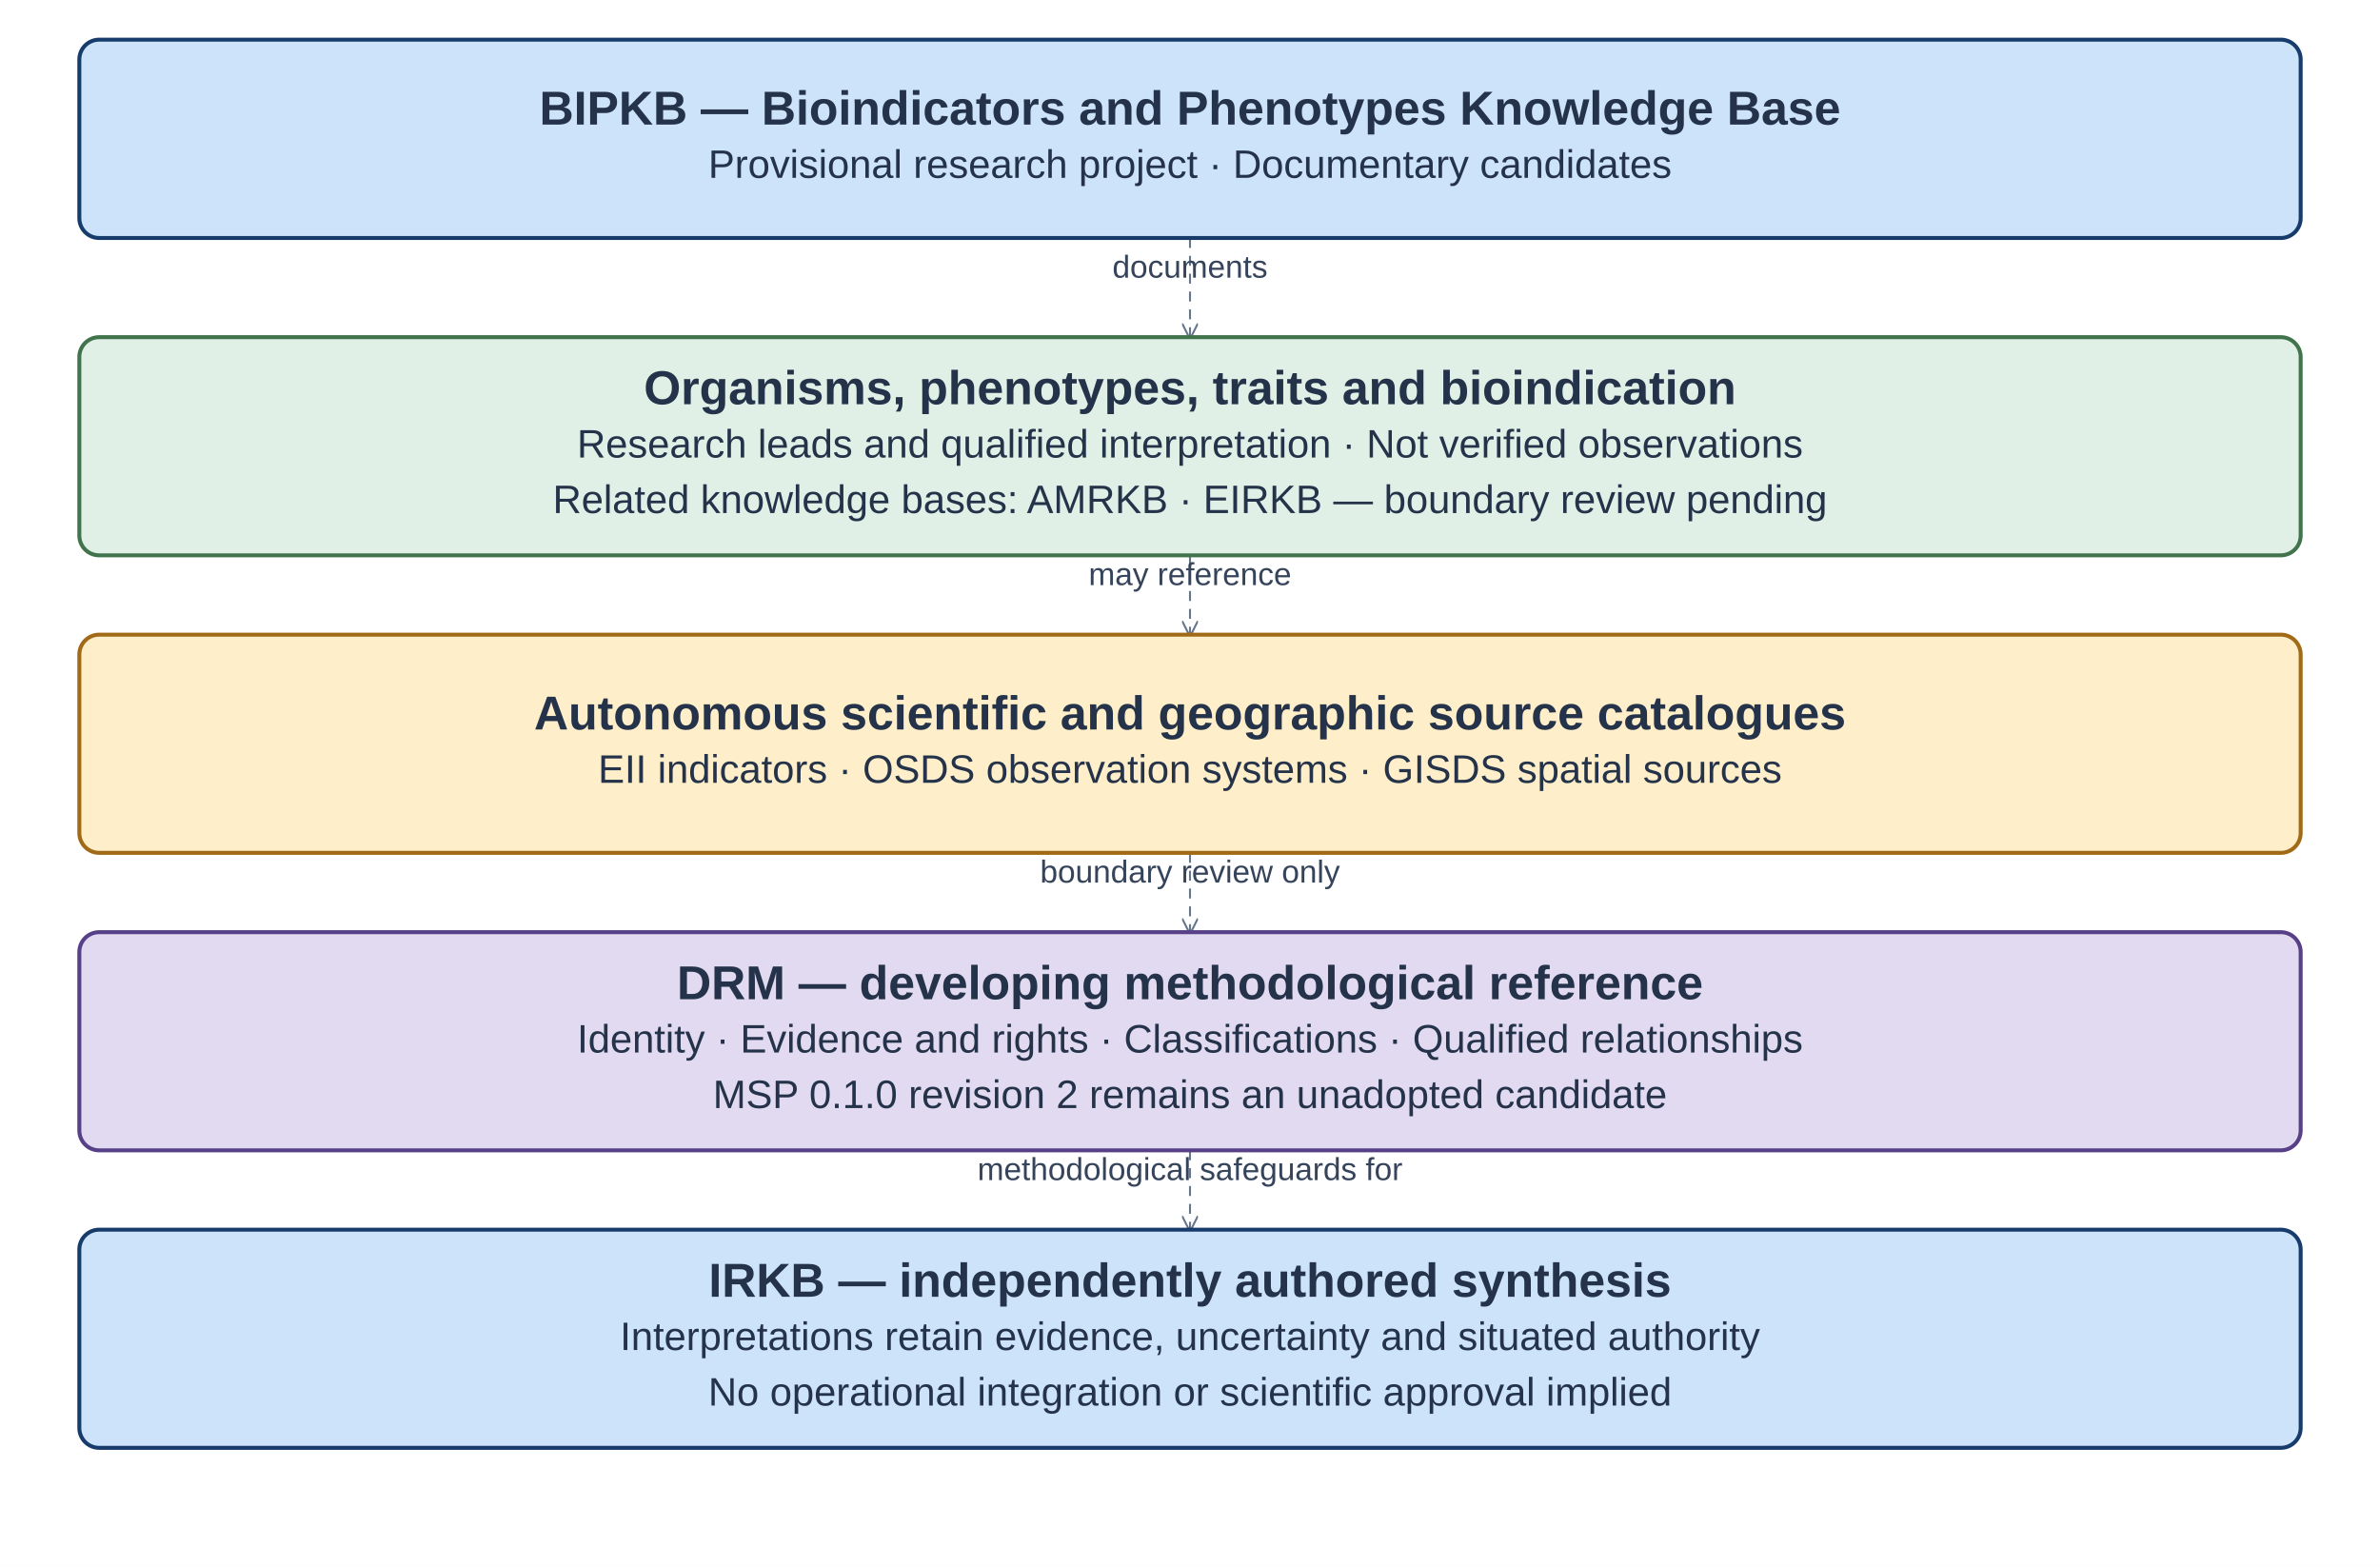
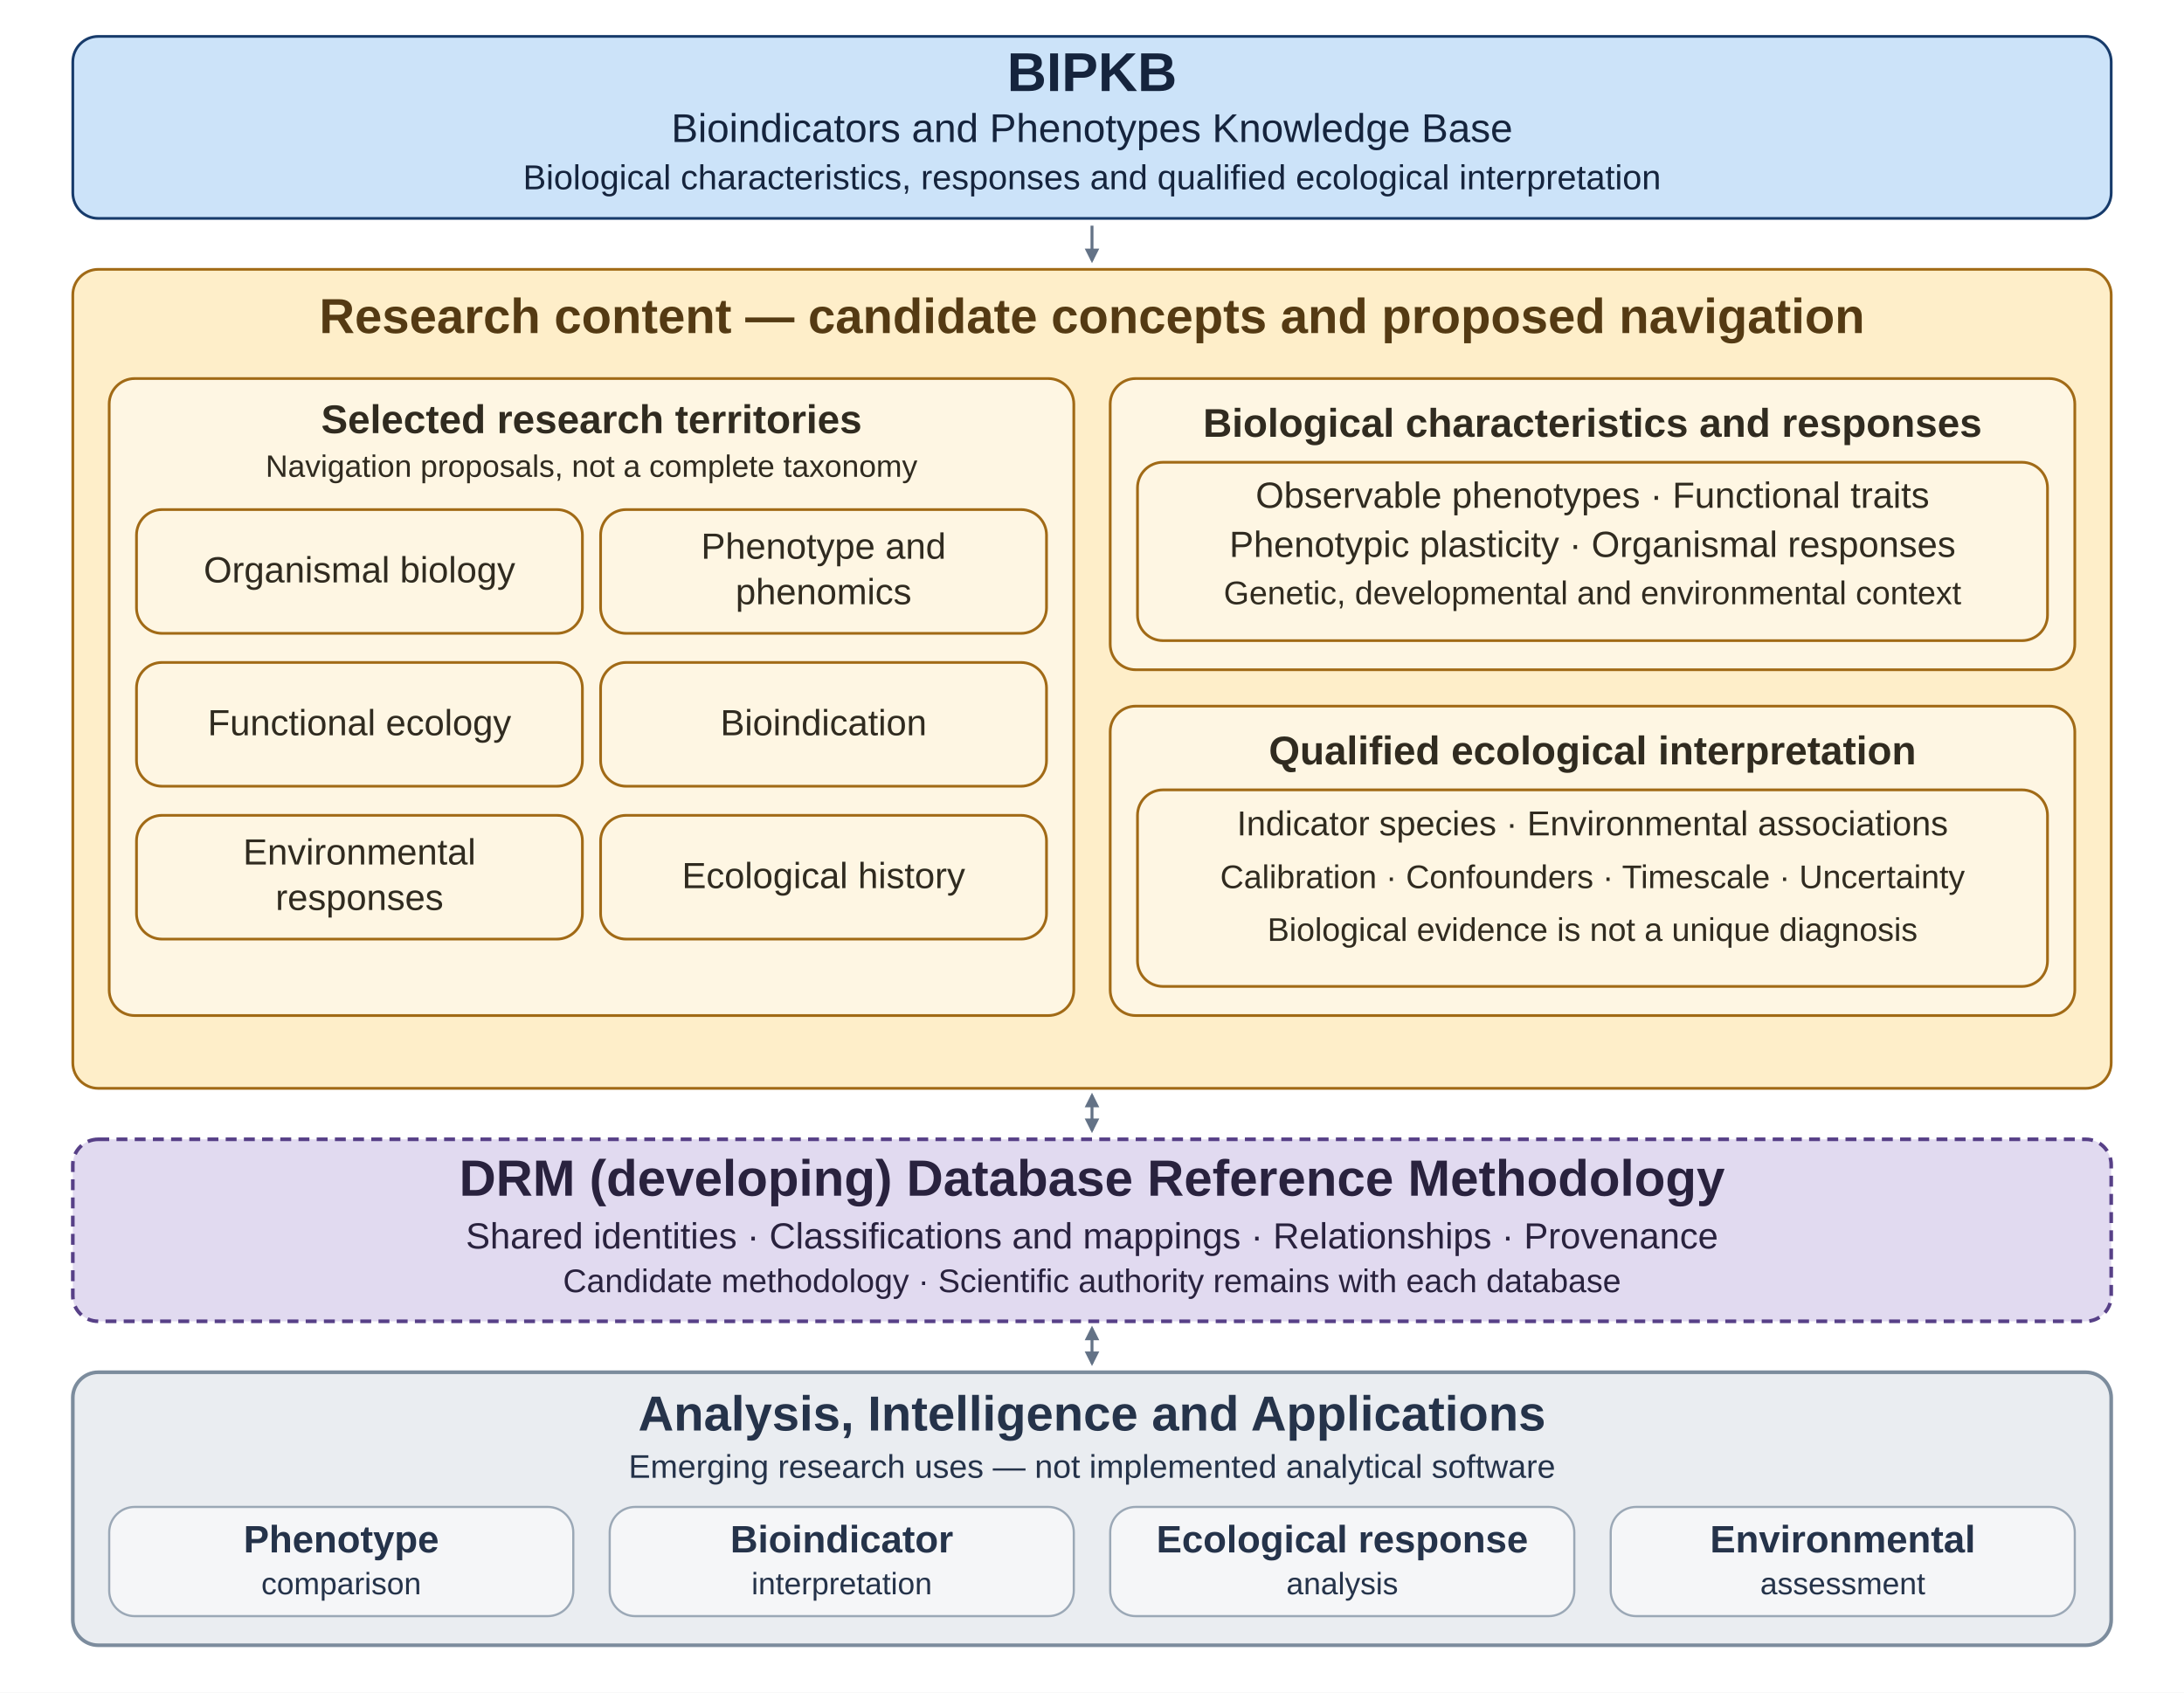
- <svg xmlns="http://www.w3.org/2000/svg" width="1200" height="790" viewBox="0 0 1200 790" role="img" aria-labelledby="title desc">
+ <svg xmlns="http://www.w3.org/2000/svg" width="1200" height="930" viewBox="0 0 1200 930" role="img" aria-labelledby="title desc">
  <defs>
-     <marker id="arrow" markerWidth="8" markerHeight="8" refX="7" refY="4" orient="auto">
-       <path d="M0,0 L8,4 L0,8" fill="none" stroke="#65758b" />
+     <marker id="arrow" viewBox="0 0 10 10" refX="8" refY="5" markerWidth="5" markerHeight="5" orient="auto-start-reverse">
+       <path d="M0 0 L10 5 L0 10z" fill="#637286" />
    </marker>
  </defs>
-   <rect width="100%" height="100%" fill="white" />
-   <path d="M600,120 L600,170" stroke="#65758b" fill="none" stroke-dasharray="5 4" marker-end="url(#arrow)" />
-   <text x="600" y="140" text-anchor="middle" font-family="Arial, sans-serif" font-size="16" fill="#36445b">documents</text>
-   <path d="M600,280 L600,320" stroke="#65758b" fill="none" stroke-dasharray="5 4" marker-end="url(#arrow)" />
-   <text x="600" y="295" text-anchor="middle" font-family="Arial, sans-serif" font-size="16" fill="#36445b">may reference</text>
-   <path d="M600,430 L600,470" stroke="#65758b" fill="none" stroke-dasharray="5 4" marker-end="url(#arrow)" />
-   <text x="600" y="445" text-anchor="middle" font-family="Arial, sans-serif" font-size="16" fill="#36445b">boundary review only</text>
-   <path d="M600,580 L600,620" stroke="#65758b" fill="none" stroke-dasharray="5 4" marker-end="url(#arrow)" />
-   <text x="600" y="595" text-anchor="middle" font-family="Arial, sans-serif" font-size="16" fill="#36445b">methodological safeguards for</text>
-   <rect x="40" y="20" width="1120" height="100" rx="10" fill="#cce3f9" stroke="#173b6b" stroke-width="2" />
-   <text x="600" y="56" dominant-baseline="middle" text-anchor="middle" font-family="Arial, sans-serif" font-size="24" font-weight="600" fill="#25334a">BIPKB — Bioindicators and Phenotypes Knowledge Base</text>
-   <text x="600" y="84" dominant-baseline="middle" text-anchor="middle" font-family="Arial, sans-serif" font-size="20" font-weight="400" fill="#25334a">Provisional research project · Documentary candidates</text>
-   <rect x="40" y="170" width="1120" height="110" rx="10" fill="#e1f0e6" stroke="#41744d" stroke-width="2" />
-   <text x="600" y="197" dominant-baseline="middle" text-anchor="middle" font-family="Arial, sans-serif" font-size="24" font-weight="600" fill="#25334a">Organisms, phenotypes, traits and bioindication</text>
-   <text x="600" y="225" dominant-baseline="middle" text-anchor="middle" font-family="Arial, sans-serif" font-size="20" font-weight="400" fill="#25334a">Research leads and qualified interpretation · Not verified observations</text>
-   <text x="600" y="253" dominant-baseline="middle" text-anchor="middle" font-family="Arial, sans-serif" font-size="20" font-weight="400" fill="#25334a">Related knowledge bases: AMRKB · EIRKB — boundary review pending</text>
-   <rect x="40" y="320" width="1120" height="110" rx="10" fill="#feeec9" stroke="#a16a16" stroke-width="2" />
-   <text x="600" y="361" dominant-baseline="middle" text-anchor="middle" font-family="Arial, sans-serif" font-size="24" font-weight="600" fill="#25334a">Autonomous scientific and geographic source catalogues</text>
-   <text x="600" y="389" dominant-baseline="middle" text-anchor="middle" font-family="Arial, sans-serif" font-size="20" font-weight="400" fill="#25334a">EII indicators · OSDS observation systems · GISDS spatial sources</text>
-   <rect x="40" y="470" width="1120" height="110" rx="10" fill="#e1daf0" stroke="#574087" stroke-width="2" />
-   <text x="600" y="497" dominant-baseline="middle" text-anchor="middle" font-family="Arial, sans-serif" font-size="24" font-weight="600" fill="#25334a">DRM — developing methodological reference</text>
-   <text x="600" y="525" dominant-baseline="middle" text-anchor="middle" font-family="Arial, sans-serif" font-size="20" font-weight="400" fill="#25334a">Identity · Evidence and rights · Classifications · Qualified relationships</text>
-   <text x="600" y="553" dominant-baseline="middle" text-anchor="middle" font-family="Arial, sans-serif" font-size="20" font-weight="400" fill="#25334a">MSP 0.1.0 revision 2 remains an unadopted candidate</text>
-   <rect x="40" y="620" width="1120" height="110" rx="10" fill="#cce3f9" stroke="#173b6b" stroke-width="2" />
-   <text x="600" y="647" dominant-baseline="middle" text-anchor="middle" font-family="Arial, sans-serif" font-size="24" font-weight="600" fill="#25334a">IRKB — independently authored synthesis</text>
-   <text x="600" y="675" dominant-baseline="middle" text-anchor="middle" font-family="Arial, sans-serif" font-size="20" font-weight="400" fill="#25334a">Interpretations retain evidence, uncertainty and situated authority</text>
-   <text x="600" y="703" dominant-baseline="middle" text-anchor="middle" font-family="Arial, sans-serif" font-size="20" font-weight="400" fill="#25334a">No operational integration or scientific approval implied</text>
+   <rect width="100%" height="100%" fill="#ffffff" />
+   <g font-family="Arial, Helvetica, sans-serif" text-anchor="middle">
+     <path d="M600 124 L600 143" fill="none" stroke="#637286" stroke-width="1.6" marker-end="url(#arrow)" />
+     <path d="M600 602 L600 621" fill="none" stroke="#637286" stroke-width="1.6" marker-end="url(#arrow)" marker-start="url(#arrow)" />
+     <path d="M600 730 L600 749" fill="none" stroke="#637286" stroke-width="1.6" marker-end="url(#arrow)" marker-start="url(#arrow)" />
+     <rect id="box-TITLE" x="40" y="20" width="1120" height="100" rx="14" fill="#cce3f9" stroke="#173b6b" stroke-width="1.5" />
+     <text data-box="TITLE" x="600" y="50" font-size="30" font-weight="600" fill="#15243d">BIPKB</text>
+     <text data-box="TITLE" x="600" y="78" font-size="22" font-weight="400" fill="#15243d">Bioindicators and Phenotypes Knowledge Base</text>
+     <text data-box="TITLE" x="600" y="104" font-size="19" font-weight="400" fill="#15243d">Biological characteristics, responses and qualified ecological interpretation</text>
+     <rect id="box-CONTENT" x="40" y="148" width="1120" height="450" rx="14" fill="#feeec9" stroke="#a16a16" stroke-width="1.5" />
+     <text data-box="CONTENT" x="600" y="183" font-size="27" font-weight="600" fill="#543a13">Research content — candidate concepts and proposed navigation</text>
+     <rect id="box-TERRITORIES" x="60" y="208" width="530" height="350" rx="14" fill="#fef6e3" stroke="#a16a16" stroke-width="1.5" />
+     <text data-box="TERRITORIES" x="325" y="238" font-size="22" font-weight="600" fill="#302b20">Selected research territories</text>
+     <text data-box="TERRITORIES" x="325" y="262" font-size="17" font-weight="400" fill="#302b20">Navigation proposals, not a complete taxonomy</text>
+     <rect id="box-T1" x="75" y="280" width="245" height="68" rx="14" fill="#fef6e3" stroke="#a16a16" stroke-width="1.5" />
+     <text data-box="T1" x="197.5" y="320" font-size="20" font-weight="400" fill="#302b20">Organismal biology</text>
+     <rect id="box-T2" x="330" y="280" width="245" height="68" rx="14" fill="#fef6e3" stroke="#a16a16" stroke-width="1.5" />
+     <text data-box="T2" x="452.5" y="307" font-size="20" font-weight="400" fill="#302b20">Phenotype and</text>
+     <text data-box="T2" x="452.5" y="332" font-size="20" font-weight="400" fill="#302b20">phenomics</text>
+     <rect id="box-T3" x="75" y="364" width="245" height="68" rx="14" fill="#fef6e3" stroke="#a16a16" stroke-width="1.5" />
+     <text data-box="T3" x="197.5" y="404" font-size="20" font-weight="400" fill="#302b20">Functional ecology</text>
+     <rect id="box-T4" x="330" y="364" width="245" height="68" rx="14" fill="#fef6e3" stroke="#a16a16" stroke-width="1.5" />
+     <text data-box="T4" x="452.5" y="404" font-size="20" font-weight="400" fill="#302b20">Bioindication</text>
+     <rect id="box-T5" x="75" y="448" width="245" height="68" rx="14" fill="#fef6e3" stroke="#a16a16" stroke-width="1.5" />
+     <text data-box="T5" x="197.5" y="475" font-size="20" font-weight="400" fill="#302b20">Environmental</text>
+     <text data-box="T5" x="197.5" y="500" font-size="20" font-weight="400" fill="#302b20">responses</text>
+     <rect id="box-T6" x="330" y="448" width="245" height="68" rx="14" fill="#fef6e3" stroke="#a16a16" stroke-width="1.5" />
+     <text data-box="T6" x="452.5" y="488" font-size="20" font-weight="400" fill="#302b20">Ecological history</text>
+     <rect id="box-CHARACTERISTICS" x="610" y="208" width="530" height="160" rx="14" fill="#fef6e3" stroke="#a16a16" stroke-width="1.5" />
+     <text data-box="CHARACTERISTICS" x="875" y="240" font-size="22" font-weight="600" fill="#302b20">Biological characteristics and responses</text>
+     <rect id="box-BIOVALUES" x="625" y="254" width="500" height="98" rx="14" fill="#fef6e3" stroke="#a16a16" stroke-width="1.5" />
+     <text data-box="BIOVALUES" x="875" y="279" font-size="20" font-weight="400" fill="#302b20">Observable phenotypes · Functional traits</text>
+     <text data-box="BIOVALUES" x="875" y="306" font-size="20" font-weight="400" fill="#302b20">Phenotypic plasticity · Organismal responses</text>
+     <text data-box="BIOVALUES" x="875" y="332" font-size="18" font-weight="400" fill="#302b20">Genetic, developmental and environmental context</text>
+     <rect id="box-INTERPRETATION" x="610" y="388" width="530" height="170" rx="14" fill="#fef6e3" stroke="#a16a16" stroke-width="1.5" />
+     <text data-box="INTERPRETATION" x="875" y="420" font-size="22" font-weight="600" fill="#302b20">Qualified ecological interpretation</text>
+     <rect id="box-INFERVALUES" x="625" y="434" width="500" height="108" rx="14" fill="#fef6e3" stroke="#a16a16" stroke-width="1.5" />
+     <text data-box="INFERVALUES" x="875" y="459" font-size="19" font-weight="400" fill="#302b20">Indicator species · Environmental associations</text>
+     <text data-box="INFERVALUES" x="875" y="488" font-size="18" font-weight="400" fill="#302b20">Calibration · Confounders · Timescale · Uncertainty</text>
+     <text data-box="INFERVALUES" x="875" y="517" font-size="18" font-weight="400" fill="#302b20">Biological evidence is not a unique diagnosis</text>
+     <rect id="box-DRM" x="40" y="626" width="1120" height="100" rx="14" fill="#e1daf0" stroke="#574087" stroke-width="2" stroke-dasharray="6 4" />
+     <text data-box="DRM" x="600" y="657" font-size="28" font-weight="600" fill="#29223e">DRM (developing) Database Reference Methodology</text>
+     <text data-box="DRM" x="600" y="686" font-size="20" font-weight="400" fill="#29223e">Shared identities · Classifications and mappings · Relationships · Provenance</text>
+     <text data-box="DRM" x="600" y="710" font-size="18" font-weight="400" fill="#29223e">Candidate methodology · Scientific authority remains with each database</text>
+     <rect id="box-APPLICATIONS" x="40" y="754" width="1120" height="150" rx="14" fill="#eaedf1" stroke="#7c8c9d" stroke-width="2" />
+     <text data-box="APPLICATIONS" x="600" y="786" font-size="27" font-weight="600" fill="#25334a">Analysis, Intelligence and Applications</text>
+     <text data-box="APPLICATIONS" x="600" y="812" font-size="18" font-weight="400" fill="#25334a">Emerging research uses — not implemented analytical software</text>
+     <rect id="box-USE1" x="60" y="828" width="255" height="60" rx="14" fill="#f5f6f8" stroke="#9ba8b6" stroke-width="1.2" />
+     <text data-box="USE1" x="187.5" y="853" font-size="21" font-weight="600" fill="#25334a">Phenotype</text>
+     <text data-box="USE1" x="187.5" y="876" font-size="17" font-weight="400" fill="#25334a">comparison</text>
+     <rect id="box-USE2" x="335" y="828" width="255" height="60" rx="14" fill="#f5f6f8" stroke="#9ba8b6" stroke-width="1.2" />
+     <text data-box="USE2" x="462.5" y="853" font-size="21" font-weight="600" fill="#25334a">Bioindicator</text>
+     <text data-box="USE2" x="462.5" y="876" font-size="17" font-weight="400" fill="#25334a">interpretation</text>
+     <rect id="box-USE3" x="610" y="828" width="255" height="60" rx="14" fill="#f5f6f8" stroke="#9ba8b6" stroke-width="1.2" />
+     <text data-box="USE3" x="737.5" y="853" font-size="21" font-weight="600" fill="#25334a">Ecological response</text>
+     <text data-box="USE3" x="737.5" y="876" font-size="17" font-weight="400" fill="#25334a">analysis</text>
+     <rect id="box-USE4" x="885" y="828" width="255" height="60" rx="14" fill="#f5f6f8" stroke="#9ba8b6" stroke-width="1.2" />
+     <text data-box="USE4" x="1012.5" y="853" font-size="21" font-weight="600" fill="#25334a">Environmental</text>
+     <text data-box="USE4" x="1012.5" y="876" font-size="17" font-weight="400" fill="#25334a">assessment</text>
+   </g>
</svg>
